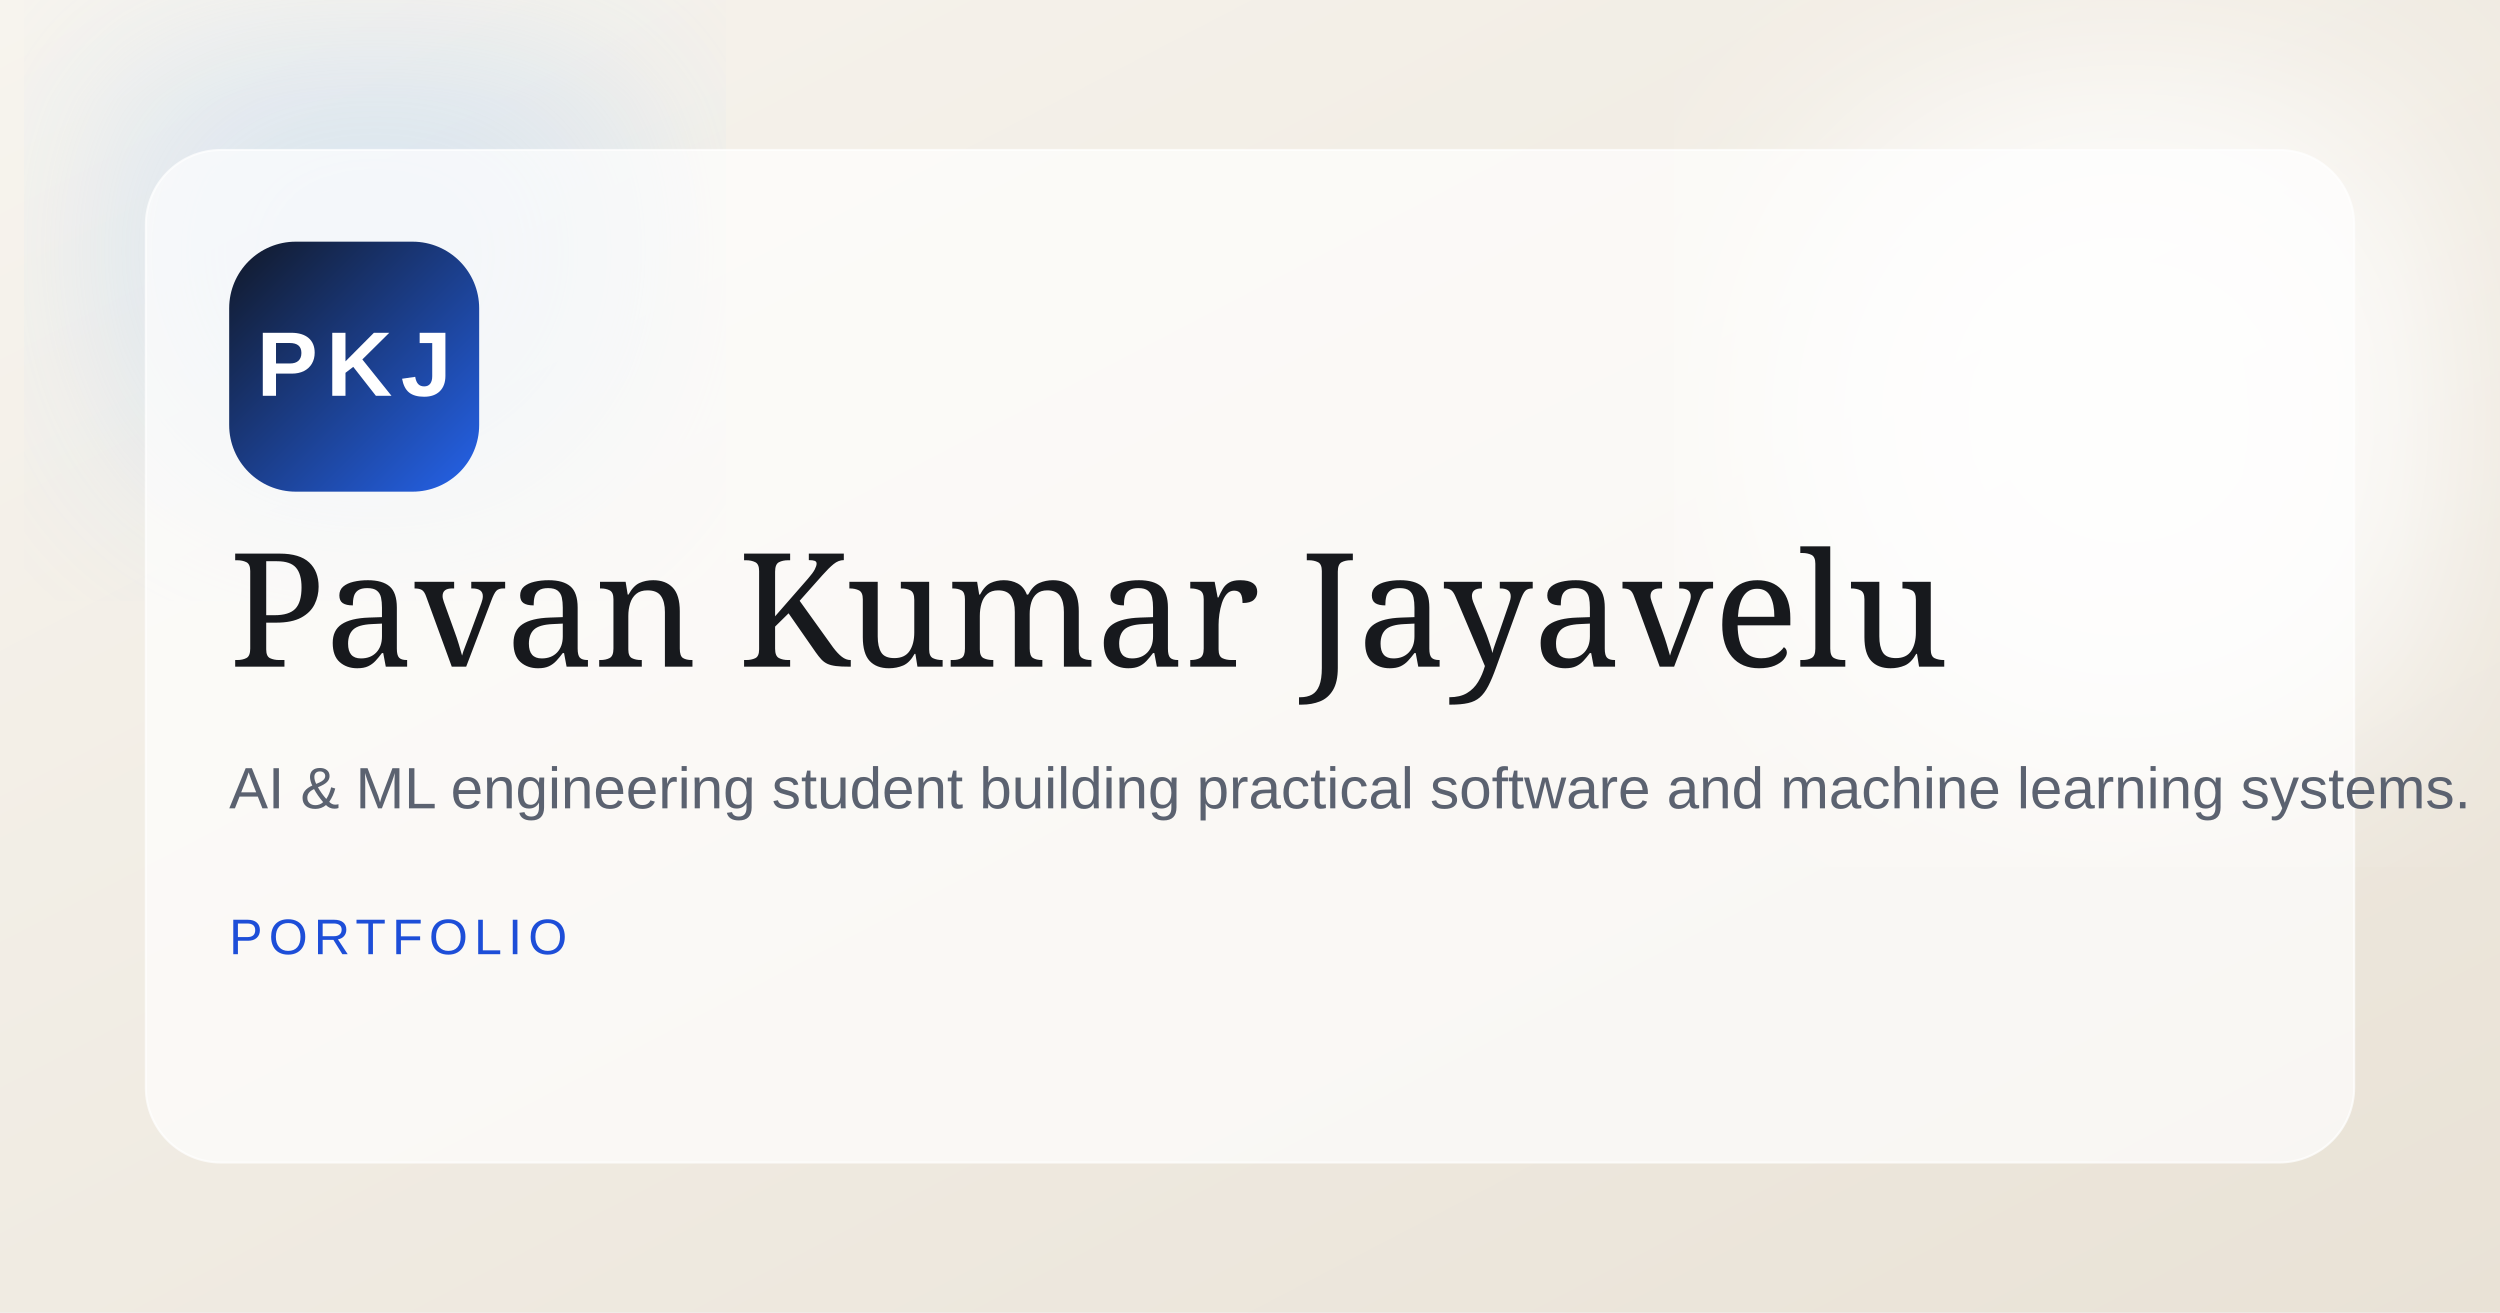
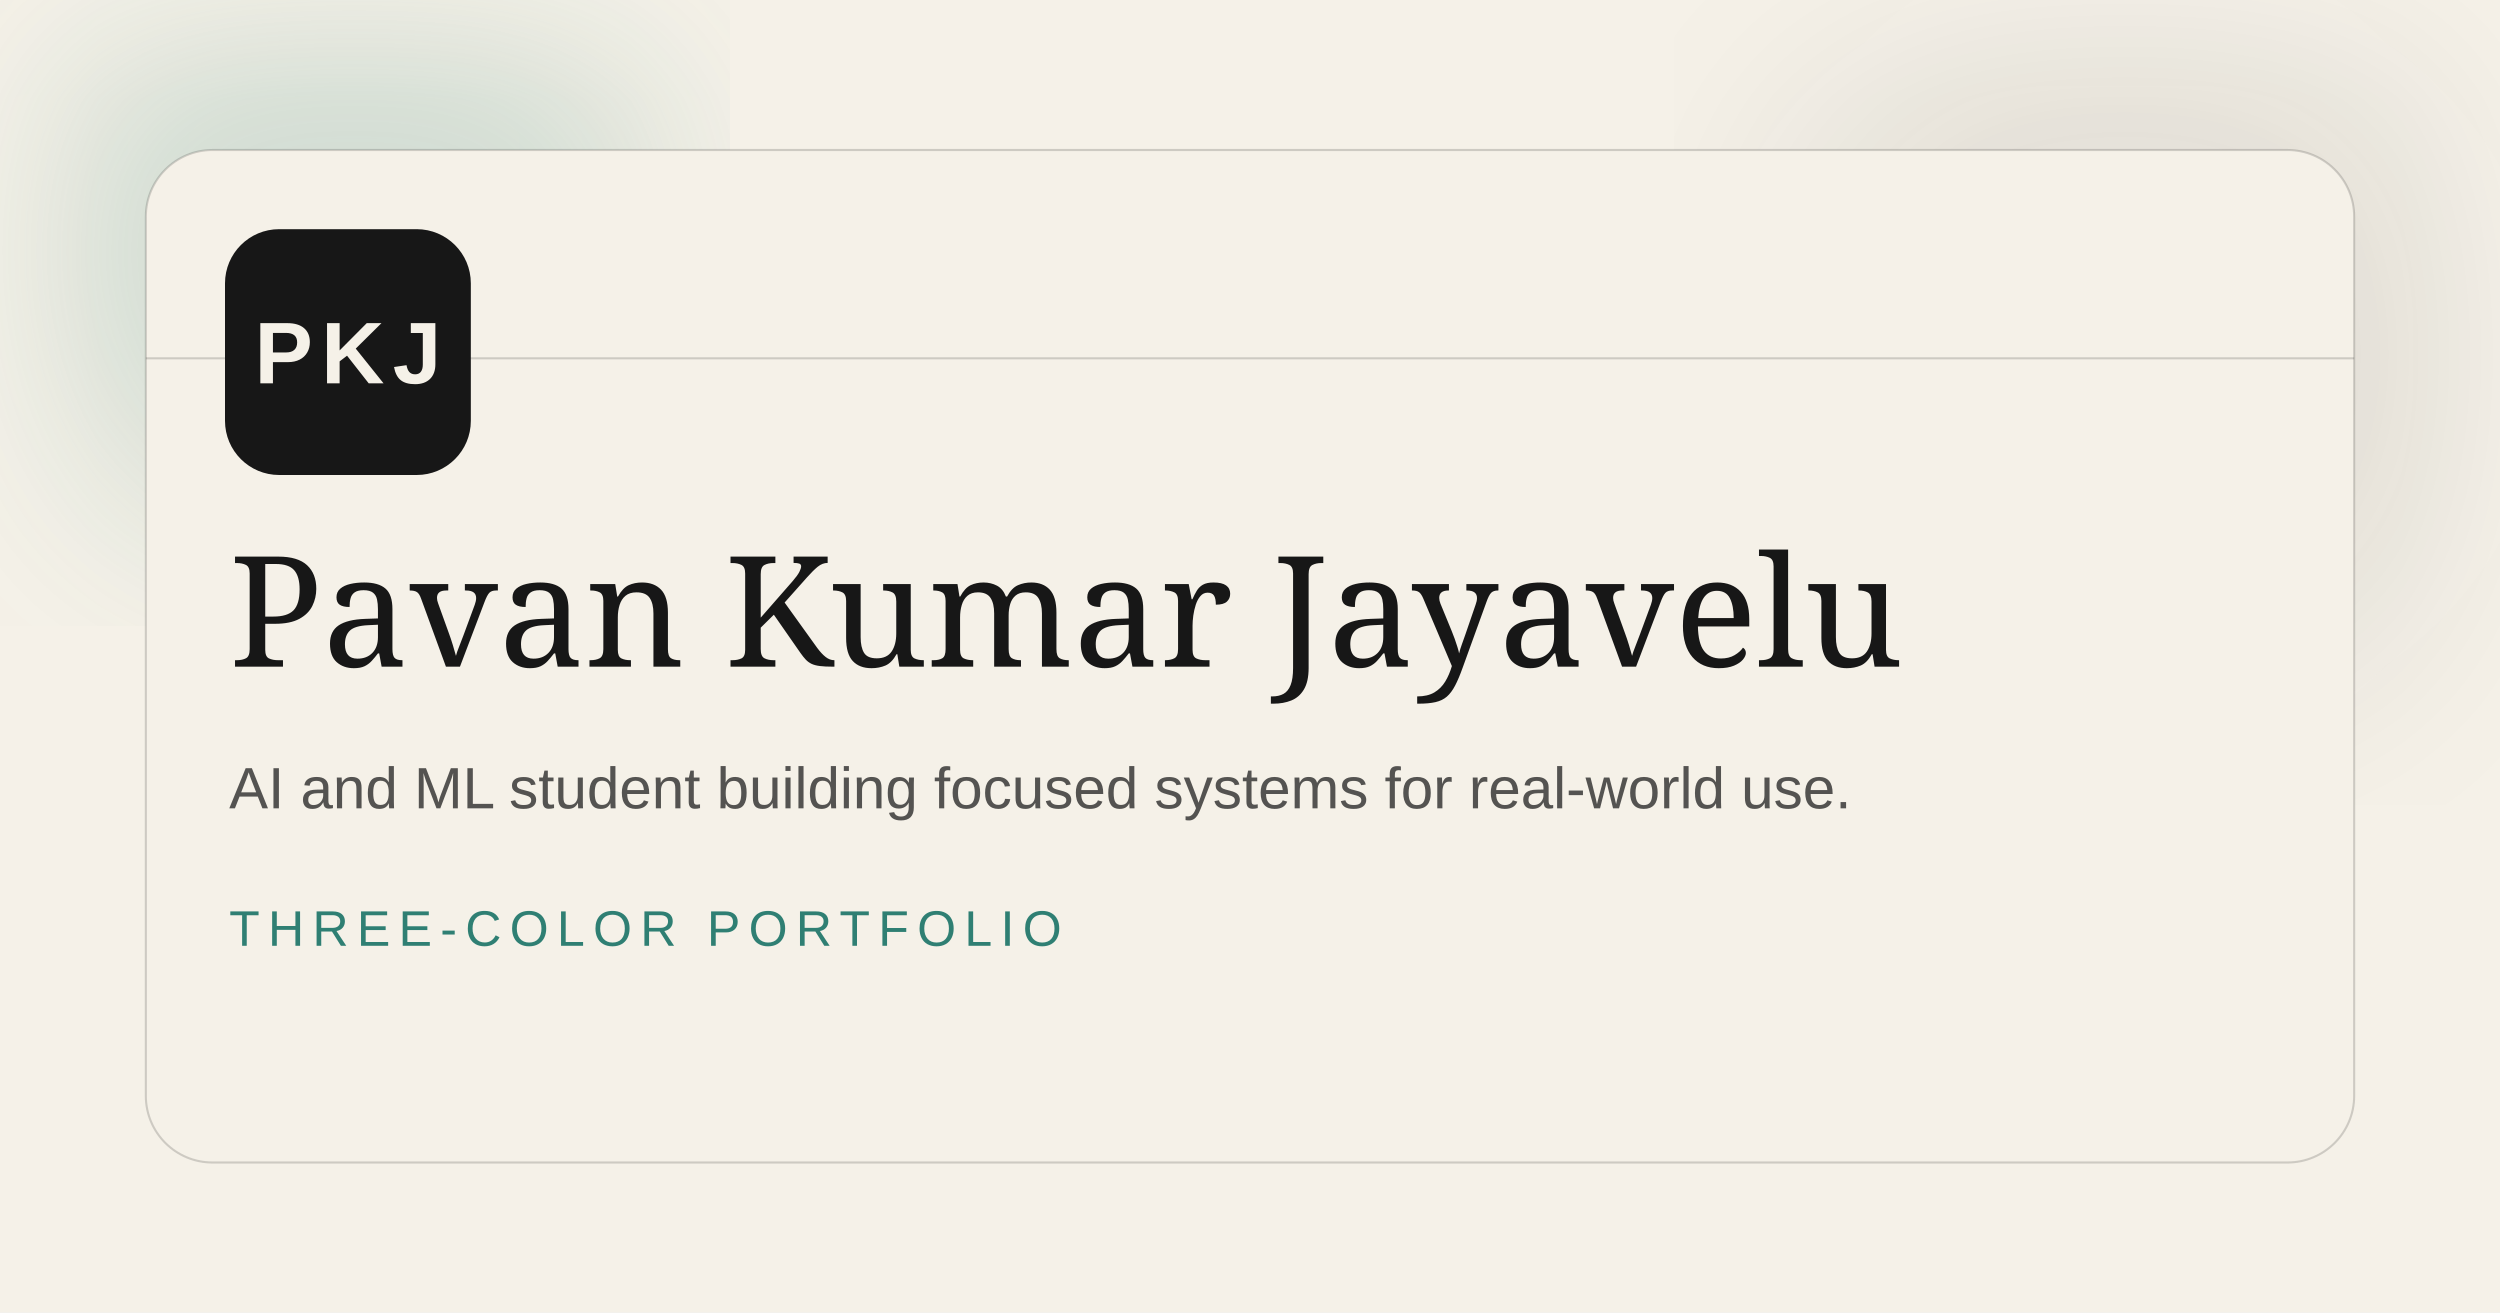
<svg xmlns="http://www.w3.org/2000/svg" viewBox="0 0 1200 630" role="img" aria-label="Portfolio preview card">
  <defs>
-     <linearGradient id="bg" x1="0%" y1="0%" x2="100%" y2="100%">
-       <stop offset="0%" stop-color="#f7f4ee" />
-       <stop offset="100%" stop-color="#e9e2d6" />
-     </linearGradient>
-     <linearGradient id="accent" x1="0%" y1="0%" x2="100%" y2="100%">
-       <stop offset="0%" stop-color="#111827" />
-       <stop offset="100%" stop-color="#2563eb" />
-     </linearGradient>
    <filter id="blur">
      <feGaussianBlur stdDeviation="50" />
    </filter>
  </defs>
-   <rect width="1200" height="630" fill="url(#bg)" />
-   <circle cx="180" cy="120" r="140" fill="#93c5fd" opacity="0.25" filter="url(#blur)" />
-   <circle cx="1020" cy="200" r="180" fill="#ffffff" opacity="0.8" filter="url(#blur)" />
-   <rect x="70" y="72" width="1060" height="486" rx="36" fill="#ffffff" fill-opacity="0.68" stroke="#ffffff" stroke-opacity="0.72" />
-   <rect x="110" y="116" width="120" height="120" rx="32" fill="url(#accent)" />
-   <text x="170" y="190" text-anchor="middle" font-family="Manrope, Arial, sans-serif" font-size="44" font-weight="800" fill="#ffffff" letter-spacing="4">PKJ</text>
-   <text x="110" y="320" font-family="Newsreader, Georgia, serif" font-size="76" fill="#17191d">Pavan Kumar Jayavelu</text>
-   <text x="110" y="388" font-family="Manrope, Arial, sans-serif" font-size="28" fill="#5b6270">AI &amp; ML engineering student building practical software and machine learning systems.</text>
-   <text x="110" y="458" font-family="Manrope, Arial, sans-serif" font-size="24" fill="#1d4ed8" letter-spacing="3">PORTFOLIO</text>
+   <rect width="1200" height="630" fill="#f5f1e8" />
+   <circle cx="170" cy="120" r="150" fill="#2f7f73" opacity="0.18" filter="url(#blur)" />
+   <circle cx="1020" cy="170" r="180" fill="#171717" opacity="0.08" filter="url(#blur)" />
+   <rect x="70" y="72" width="1060" height="486" rx="32" fill="#f5f1e8" stroke="#171717" stroke-opacity="0.18" />
+   <line x1="70" y1="172" x2="1130" y2="172" stroke="#171717" stroke-opacity="0.18" />
+   <rect x="108" y="110" width="118" height="118" rx="26" fill="#171717" />
+   <text x="167" y="184" text-anchor="middle" font-family="Manrope, Arial, sans-serif" font-size="42" font-weight="800" fill="#f5f1e8" letter-spacing="4">PKJ</text>
+   <text x="110" y="320" font-family="Newsreader, Georgia, serif" font-size="74" fill="#171717">Pavan Kumar Jayavelu</text>
+   <text x="110" y="388" font-family="Manrope, Arial, sans-serif" font-size="28" fill="#171717" fill-opacity="0.72">AI and ML student building focused systems for real-world use.</text>
+   <text x="110" y="454" font-family="Manrope, Arial, sans-serif" font-size="24" fill="#2f7f73" letter-spacing="4">THREE-COLOR PORTFOLIO</text>
</svg>
